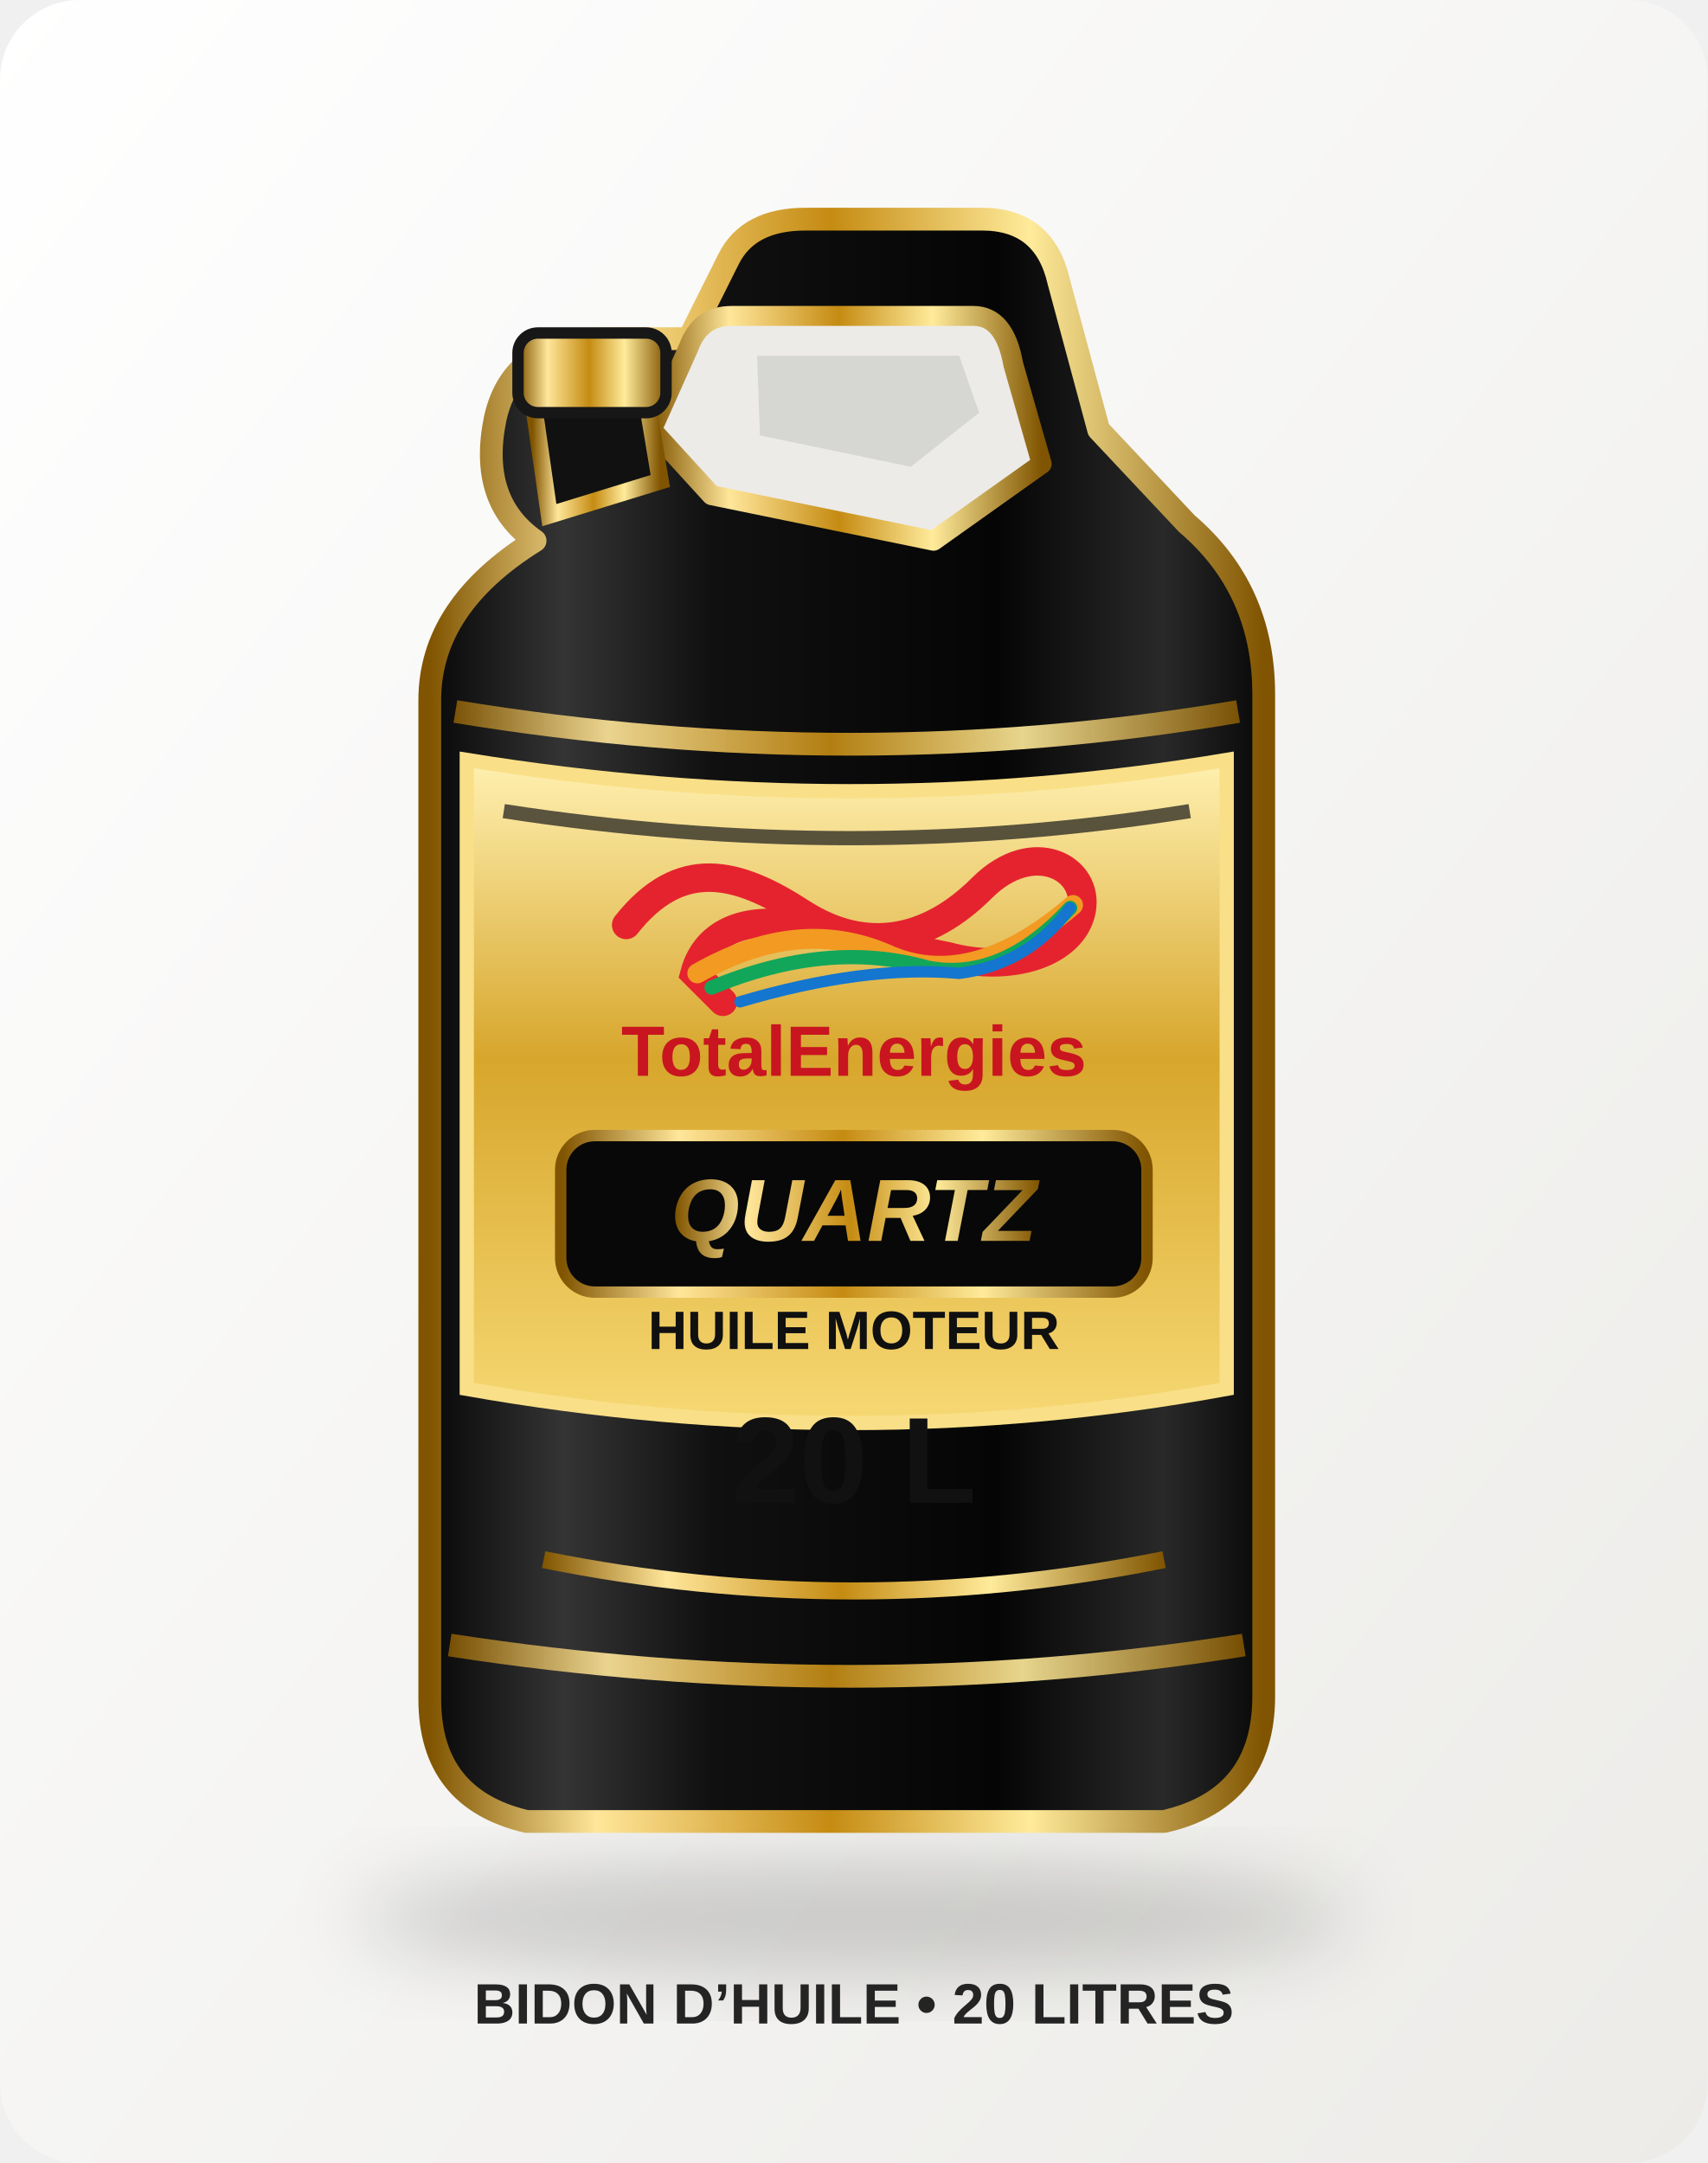
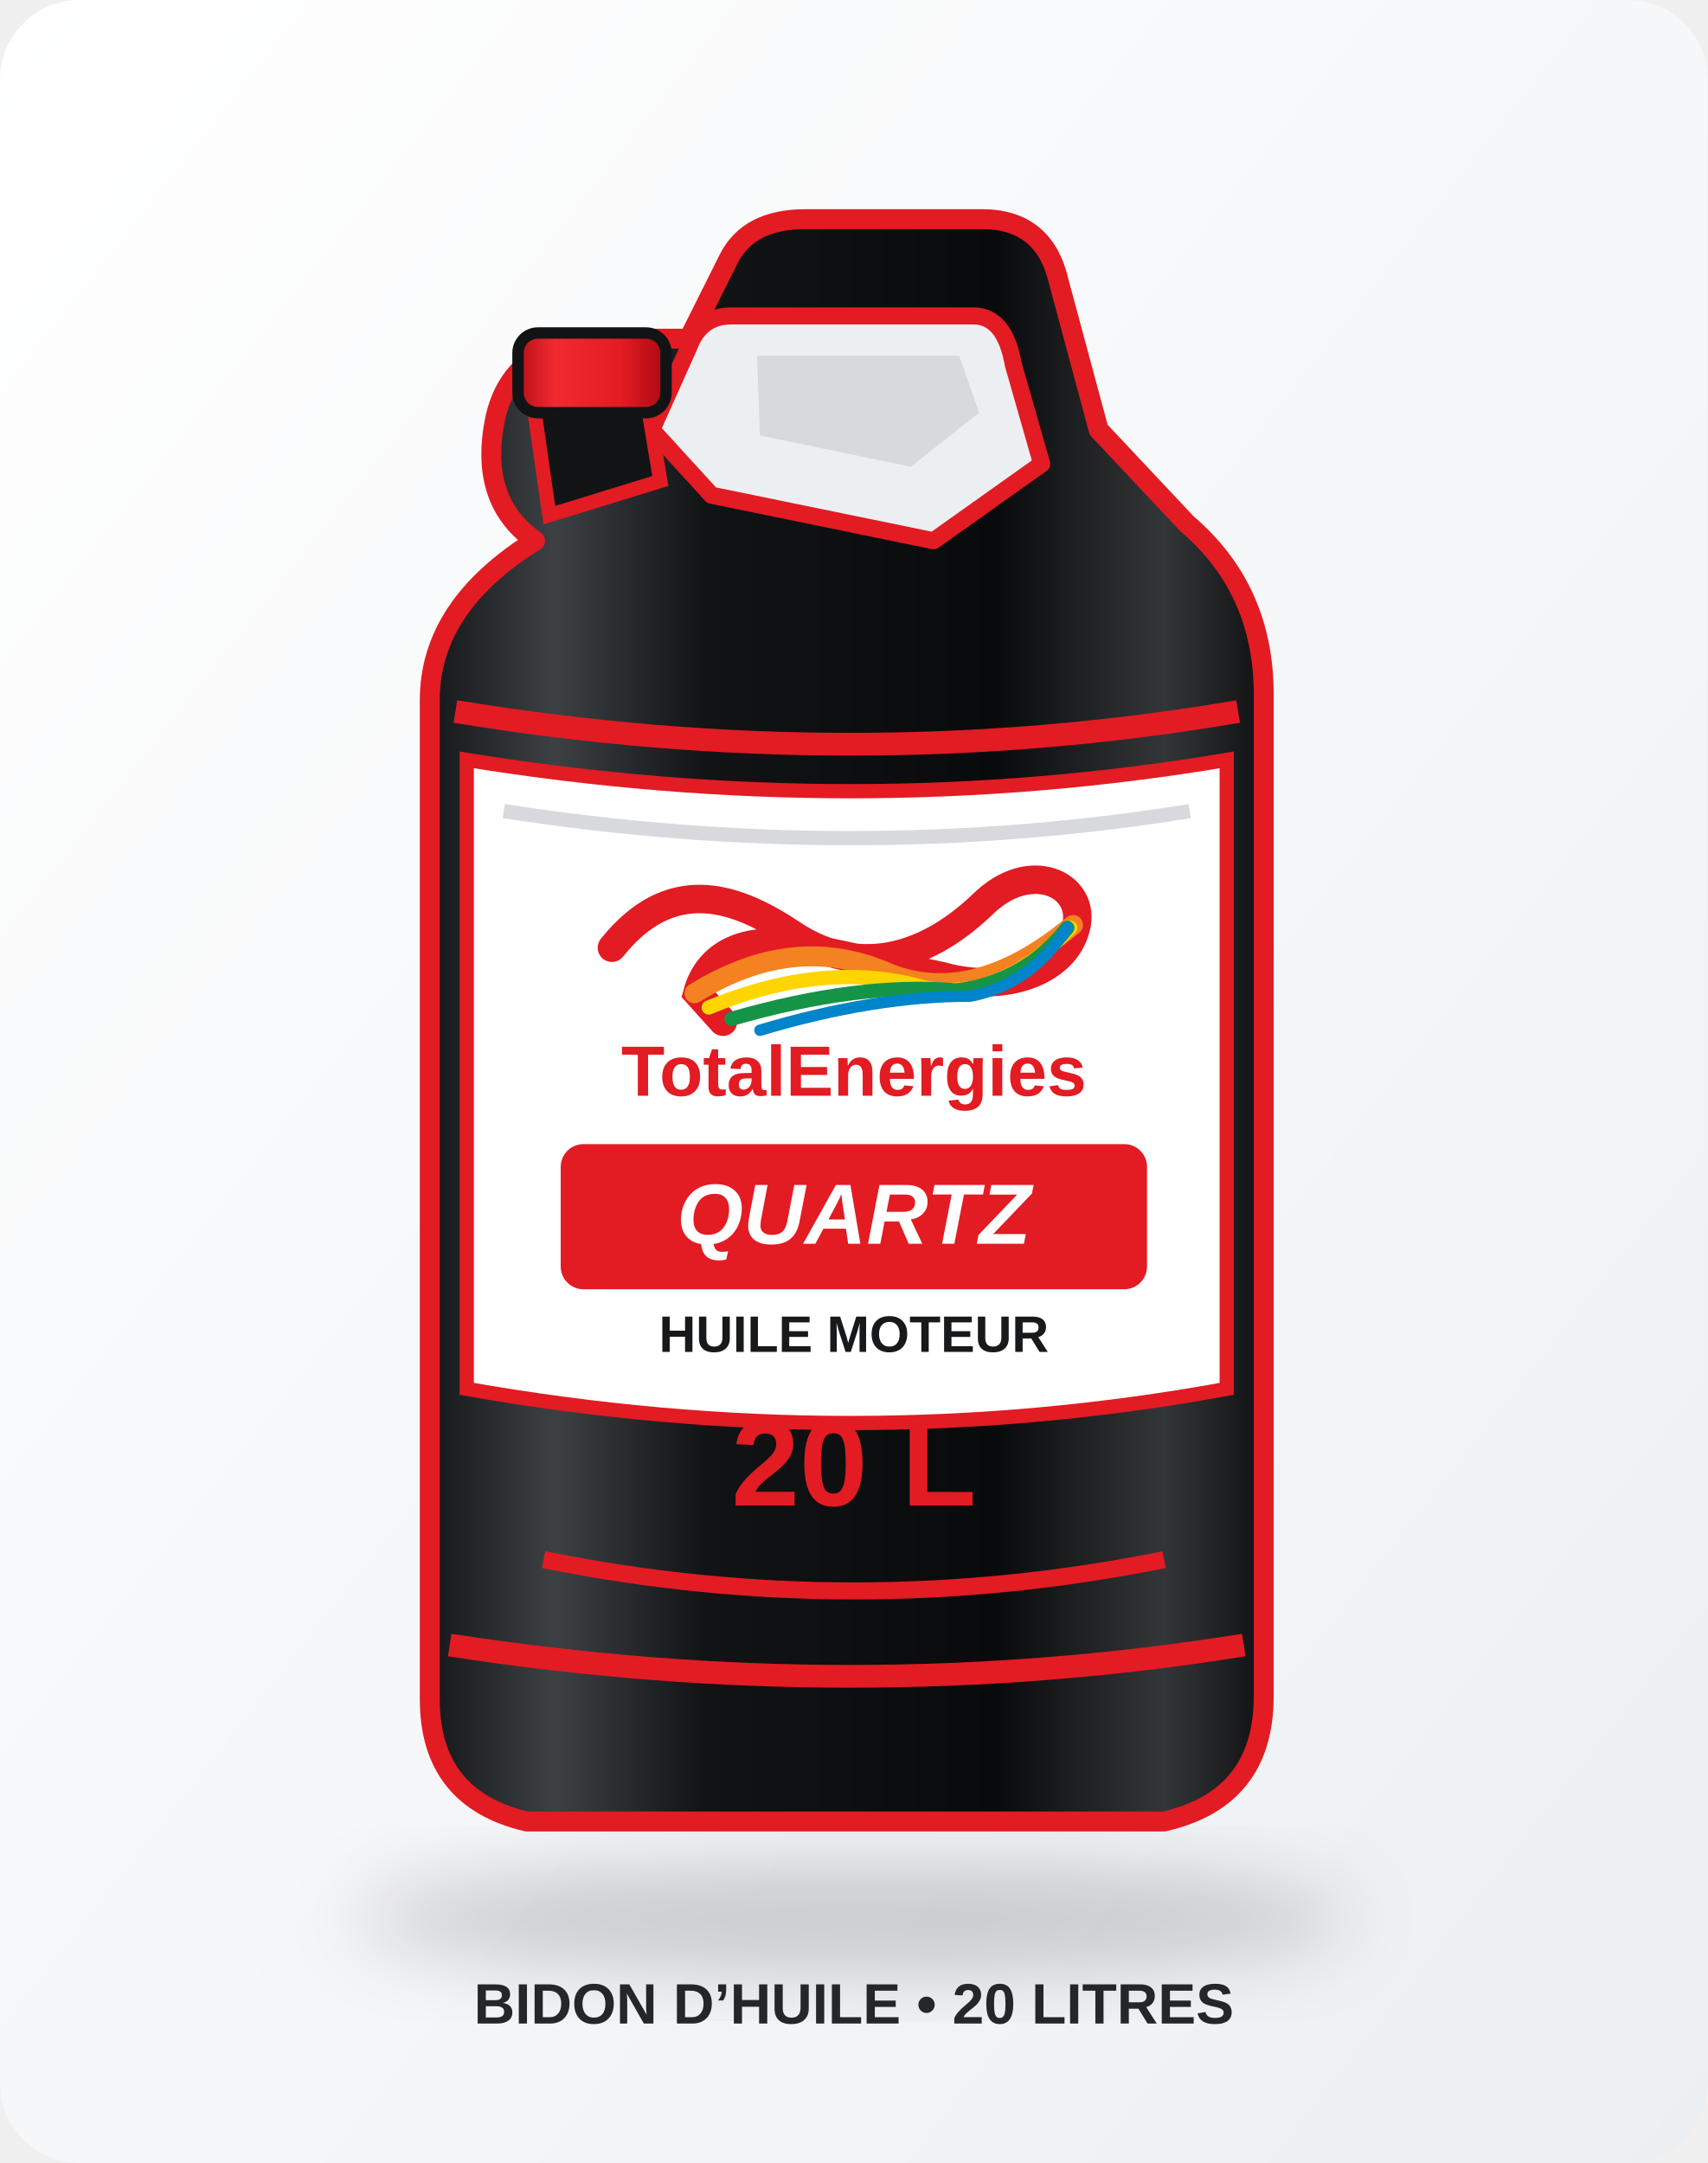
- <svg xmlns="http://www.w3.org/2000/svg" viewBox="0 0 600 760" role="img" aria-label="Bidon noir et or d’huile 20 litres">
+ <svg xmlns="http://www.w3.org/2000/svg" viewBox="0 0 600 760" role="img" aria-label="Bidon noir, blanc et rouge TotalEnergies 20 litres">
  <defs>
    <linearGradient id="bg" x1="0" y1="0" x2="1" y2="1">
      <stop stop-color="#fff" />
-       <stop offset="1" stop-color="#ecebe8" />
+       <stop offset="1" stop-color="#eceff2" />
    </linearGradient>
    <linearGradient id="body" x1="0" y1="0" x2="1" y2="0">
-       <stop stop-color="#080808" />
-       <stop offset=".16" stop-color="#343434" />
-       <stop offset=".34" stop-color="#101010" />
-       <stop offset=".68" stop-color="#050505" />
-       <stop offset=".88" stop-color="#292929" />
-       <stop offset="1" stop-color="#080808" />
+       <stop stop-color="#151719" />
+       <stop offset=".15" stop-color="#3d4144" />
+       <stop offset=".33" stop-color="#111315" />
+       <stop offset=".68" stop-color="#090a0b" />
+       <stop offset=".88" stop-color="#333638" />
+       <stop offset="1" stop-color="#101112" />
    </linearGradient>
-     <linearGradient id="gold" x1="0" y1="0" x2="1" y2="0">
-       <stop stop-color="#805400" />
-       <stop offset=".2" stop-color="#ffe69a" />
-       <stop offset=".48" stop-color="#c58b12" />
-       <stop offset=".72" stop-color="#ffeb9b" />
-       <stop offset="1" stop-color="#805400" />
-     </linearGradient>
-     <linearGradient id="label" x1="0" y1="0" x2="0" y2="1">
-       <stop stop-color="#fff0b0" />
-       <stop offset=".45" stop-color="#d7a62c" />
-       <stop offset="1" stop-color="#f6d873" />
+     <linearGradient id="red" x1="0" y1="0" x2="1" y2="0">
+       <stop stop-color="#b90e18" />
+       <stop offset=".25" stop-color="#f12a32" />
+       <stop offset=".7" stop-color="#e31b23" />
+       <stop offset="1" stop-color="#a90912" />
    </linearGradient>
    <filter id="shadow" x="-30%" y="-30%" width="160%" height="170%">
      <feGaussianBlur stdDeviation="13" />
    </filter>
  </defs>
  <rect width="600" height="760" rx="28" fill="url(#bg)" />
  <ellipse cx="300" cy="674" rx="175" ry="20" fill="#000" opacity=".17" filter="url(#shadow)" />
-   <path d="M188 190 Q168 176 174 147 Q180 120 213 119 L242 119 L256 91 Q263 77 283 77 L345 77 Q367 77 372 99 L386 151 L417 184 Q444 207 444 244 L444 596 Q444 632 409 640 L185 640 Q151 632 151 597 L151 246 Q151 213 188 190Z" fill="url(#body)" stroke="url(#gold)" stroke-width="8" stroke-linejoin="round" />
-   <path d="M257 111 L342 111 Q353 111 356 128 L366 163 L328 190 L250 174 L229 151 L242 122 Q246 111 257 111Z" fill="#ecebe8" stroke="url(#gold)" stroke-width="7" stroke-linejoin="round" />
-   <path d="M266 125 L337 125 L344 145 L320 164 L267 153Z" fill="#c5c4c0" opacity=".55" />
-   <path d="M187 139 L227 139 L232 169 L193 181Z" fill="#111" stroke="url(#gold)" stroke-width="6" />
-   <rect x="182" y="117" width="52" height="28" rx="7" fill="url(#gold)" stroke="#171717" stroke-width="4" />
-   <path d="M160 250 Q300 273 435 250 M158 578 Q300 600 437 578" fill="none" stroke="url(#gold)" stroke-width="8" opacity=".9" />
-   <path d="M164 267 Q300 289 431 267 L431 488 Q300 512 164 488Z" fill="url(#label)" stroke="#f9df87" stroke-width="5" />
-   <path d="M177 285 Q300 304 418 285" fill="none" stroke="#171717" stroke-width="5" opacity=".7" />
-   <path d="M220 325 C239 301 259 306 282 321 C304 335 326 331 345 312 C363 294 383 305 380 320 C377 335 355 342 333 336 L284 326 C263 321 248 327 244 342 L254 352" fill="none" stroke="#e5232e" stroke-width="10" stroke-linecap="round" />
-   <path d="M245 342 Q280 322 311 335 Q341 349 377 318" fill="none" stroke="#f39a22" stroke-width="7" stroke-linecap="round" />
-   <path d="M250 347 Q291 330 326 340 Q352 345 376 319" fill="none" stroke="#12a65a" stroke-width="5" stroke-linecap="round" />
-   <path d="M260 352 Q304 339 337 342 Q361 339 376 319" fill="none" stroke="#1476cf" stroke-width="4" stroke-linecap="round" />
-   <text x="300" y="378" font-family="Arial,sans-serif" font-size="25" font-weight="900" text-anchor="middle" fill="#c91520">TotalEnergies</text>
-   <rect x="197" y="399" width="206" height="55" rx="12" fill="#080808" stroke="url(#gold)" stroke-width="4" />
-   <text x="300" y="436" font-family="Arial,sans-serif" font-size="31" font-style="italic" font-weight="900" text-anchor="middle" fill="url(#gold)">QUARTZ</text>
-   <text x="300" y="474" font-family="Arial,sans-serif" font-size="19" font-weight="800" text-anchor="middle" fill="#101010">HUILE MOTEUR</text>
-   <text x="300" y="528" font-family="Arial,sans-serif" font-size="43" font-weight="900" text-anchor="middle" fill="#111">20 L</text>
-   <path d="M191 548 Q300 570 409 548" fill="none" stroke="url(#gold)" stroke-width="6" />
-   <text x="300" y="711" font-family="Arial,sans-serif" font-size="20" font-weight="800" text-anchor="middle" fill="#242424">BIDON D’HUILE • 20 LITRES</text>
+   <path d="M188 190 Q168 176 174 147 Q180 120 213 119 L242 119 L256 91 Q263 77 283 77 L345 77 Q367 77 372 99 L386 151 L417 184 Q444 207 444 244 L444 596 Q444 632 409 640 L185 640 Q151 632 151 597 L151 246 Q151 213 188 190Z" fill="url(#body)" stroke="#e31b23" stroke-width="7" stroke-linejoin="round" />
+   <path d="M257 111 L342 111 Q353 111 356 128 L366 163 L328 190 L250 174 L229 151 L242 122 Q246 111 257 111Z" fill="#eceff2" stroke="#e31b23" stroke-width="6" stroke-linejoin="round" />
+   <path d="M266 125 L337 125 L344 145 L320 164 L267 153Z" fill="#c5c8cb" opacity=".55" />
+   <path d="M187 139 L227 139 L232 169 L193 181Z" fill="#111315" stroke="#e31b23" stroke-width="5" />
+   <rect x="182" y="117" width="52" height="28" rx="7" fill="url(#red)" stroke="#111315" stroke-width="4" />
+   <path d="M160 250 Q300 273 435 250 M158 578 Q300 600 437 578" fill="none" stroke="#e31b23" stroke-width="8" />
+   <path d="M164 267 Q300 289 431 267 L431 488 Q300 512 164 488Z" fill="#fff" stroke="#e31b23" stroke-width="5" />
+   <path d="M177 285 Q300 304 418 285" fill="none" stroke="#d7d9dc" stroke-width="5" />
+   <g transform="translate(0 333)">
+     <path d="M215 0 C235 -25 257 -19 278 -5 C300 10 324 5 345 -15 C362 -32 382 -22 378 -7 C374 9 352 16 331 10 L284 0 C264 -5 249 1 245 16 L254 26" fill="none" stroke="#e31b23" stroke-width="10" stroke-linecap="round" />
+     <path d="M244 16 Q278 -5 310 8 Q341 22 377 -8" fill="none" stroke="#f58220" stroke-width="7" stroke-linecap="round" />
+     <path d="M249 21 Q290 4 325 14 Q351 19 376 -7" fill="none" stroke="#ffd500" stroke-width="5" stroke-linecap="round" />
+     <path d="M257 25 Q302 12 336 15 Q360 12 375 -7" fill="none" stroke="#159447" stroke-width="5" stroke-linecap="round" />
+     <path d="M267 29 Q307 17 341 17 Q362 13 375 -7" fill="none" stroke="#0084ca" stroke-width="4" stroke-linecap="round" />
+   </g>
+   <text x="300" y="385" font-family="Arial,sans-serif" font-size="25" font-weight="900" text-anchor="middle" fill="#e31b23">TotalEnergies</text>
+   <rect x="197" y="402" width="206" height="51" rx="8" fill="#e31b23" />
+   <text x="300" y="437" font-family="Arial,sans-serif" font-size="30" font-style="italic" font-weight="900" text-anchor="middle" fill="#fff">QUARTZ</text>
+   <text x="300" y="475" font-family="Arial,sans-serif" font-size="18" font-weight="800" text-anchor="middle" fill="#17191b">HUILE MOTEUR</text>
+   <text x="300" y="529" font-family="Arial,sans-serif" font-size="43" font-weight="900" text-anchor="middle" fill="#e31b23">20 L</text>
+   <path d="M191 548 Q300 570 409 548" fill="none" stroke="#e31b23" stroke-width="6" />
+   <text x="300" y="711" font-family="Arial,sans-serif" font-size="20" font-weight="800" text-anchor="middle" fill="#242629">BIDON D’HUILE • 20 LITRES</text>
</svg>
